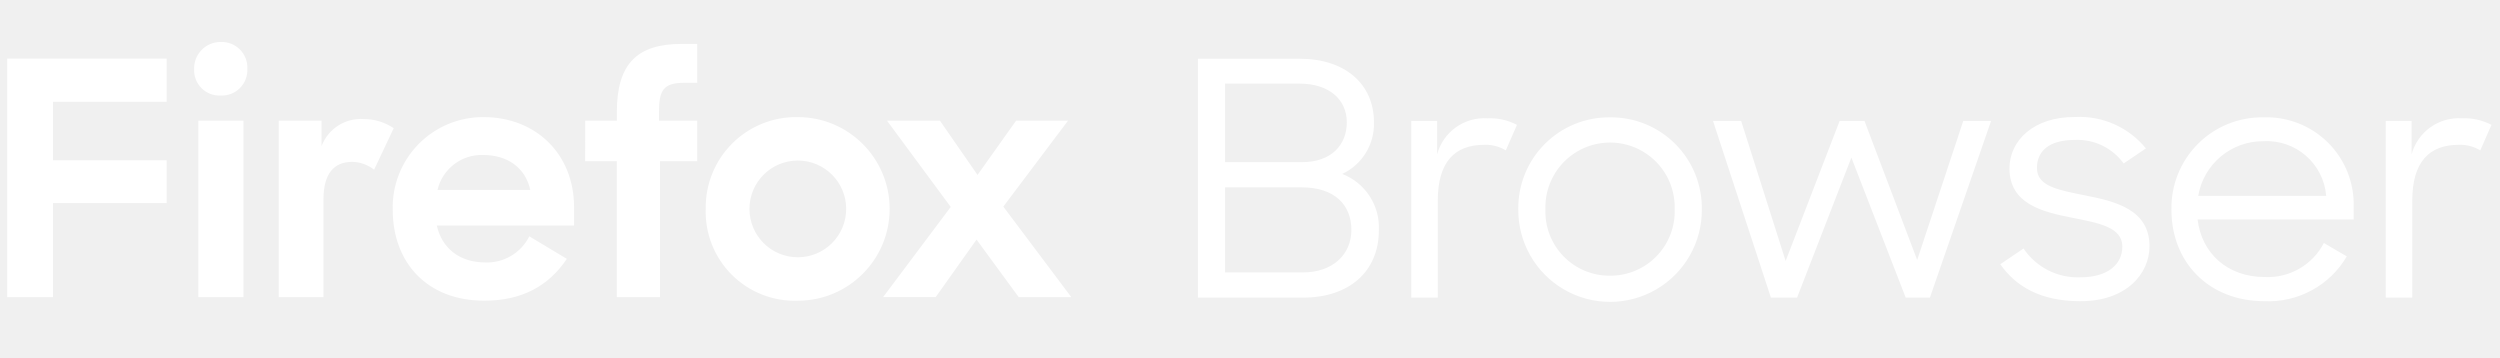
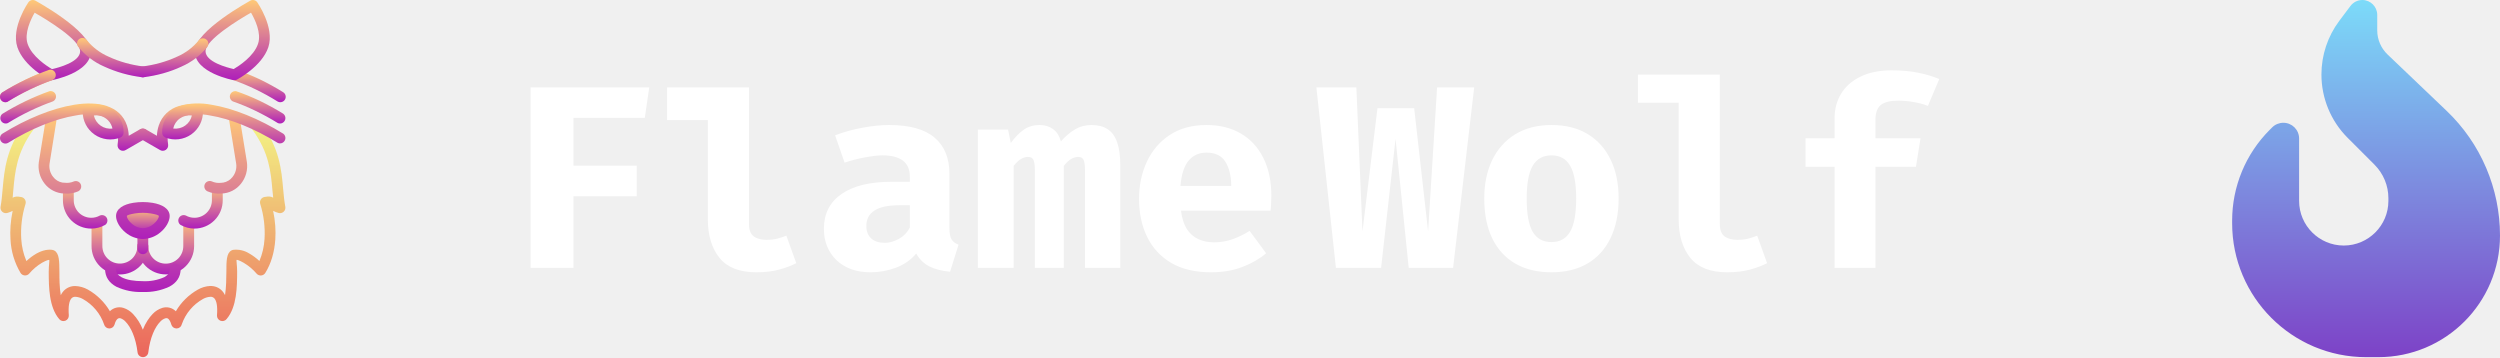
- <svg xmlns="http://www.w3.org/2000/svg" width="336" height="48" viewBox="0 0 336 48">
-   <path d="M.972 7.879H22.4v5.8H7.119v7.859H22.4v5.752H7.119v12.642H.972zM29.688 5.64a3.447 3.447 0 0 1 3.557 3.6 3.434 3.434 0 0 1-3.6 3.6 3.4 3.4 0 0 1-3.556-3.513 3.555 3.555 0 0 1 3.599-3.687zm-3.03 10.582h6.06v23.71h-6.06zm23.623 6.586a4.894 4.894 0 0 0-2.942-1.054c-2.459 0-3.864 1.581-3.864 5.049v13.129H37.46v-23.71h5.752v3.424A5.649 5.649 0 0 1 48.876 16a7.191 7.191 0 0 1 4.04 1.229zm2.5 5.4A12.129 12.129 0 0 1 64.99 15.739c7.113 0 12.163 5.049 12.163 12.074v2.5H58.711c.659 2.986 2.986 4.962 6.543 4.962a6.357 6.357 0 0 0 5.884-3.513l5.049 3.03c-2.5 3.688-6.059 5.62-11.109 5.62-7.684.003-12.294-5.134-12.294-12.204zM58.8 25.53h12.47c-.658-3.03-3.117-4.7-6.323-4.7a6.091 6.091 0 0 0-6.147 4.7zm19.847-9.308h4.259v-1.186c0-6.455 2.722-9.133 8.694-9.133h2.107v5.225h-1.713c-2.81 0-3.425.966-3.425 3.908v1.186h5.137v5.444H88.7v18.266h-5.8V21.666h-4.254zm16.2 11.855a12.139 12.139 0 0 1 12.383-12.338 12.338 12.338 0 1 1 0 24.676 11.96 11.96 0 0 1-12.382-12.338zm18.88 0a6.5 6.5 0 1 0-13 0 6.5 6.5 0 1 0 13 0zm14.051-.264l-8.562-11.591h7.113l5.05 7.288 5.181-7.288h6.981l-8.694 11.547 9.133 12.163h-7.069l-5.663-7.732-5.489 7.728h-7.069z" fill="#fff" />
-   <path d="M180.394 23.377a7.41 7.41 0 0 0 4.266-6.948c0-5.189-3.958-8.532-9.938-8.532H161V40h14.161c6.068 0 10.158-3.43 10.158-9.059a7.71 7.71 0 0 0-4.925-7.564zM164.65 11.24h10.028c3.913 0 6.332 2.111 6.332 5.189s-2.111 5.365-6.025 5.365H164.65zm10.467 25.374H164.65V25.18h10.291c4.4 0 6.685 2.331 6.685 5.717 0 3.342-2.551 5.717-6.509 5.717zm18.032-15.876v-4.485h-3.474V40h3.562V26.983c0-5.233 2.286-7.52 6.244-7.52a5.2 5.2 0 0 1 2.9.748l1.5-3.43a7.754 7.754 0 0 0-3.957-.88 6.576 6.576 0 0 0-6.775 4.837zm23.22-4.968a12.192 12.192 0 0 0-12.312 12.357 12.335 12.335 0 1 0 24.669 0 12.2 12.2 0 0 0-12.357-12.357zm0 21.284a8.606 8.606 0 0 1-8.663-8.927 8.69 8.69 0 1 1 17.371 0 8.642 8.642 0 0 1-8.708 8.927zm41.3-2.112l-7.081-18.689h-3.342l-7.256 18.821-5.98-18.821h-3.782L238.009 40h3.517l7.3-18.821 7.3 18.821h3.255l8.219-23.747h-3.738zm22.649-8.663c-3.694-.747-6.552-1.231-6.552-3.693 0-2.2 1.5-3.782 5.145-3.782a7.664 7.664 0 0 1 6.509 3.166l2.99-2.023a11.481 11.481 0 0 0-9.5-4.221c-5.629-.044-8.839 3.21-8.839 6.9 0 4.749 4.354 5.849 8.444 6.64 3.473.7 6.727 1.231 6.727 3.87 0 2.375-1.934 4.133-5.629 4.133a8.772 8.772 0 0 1-7.651-3.87l-3.122 2.112c2.11 3.034 5.5 4.968 10.685 4.968 6.2.044 9.368-3.649 9.368-7.387-.002-4.877-4.493-6.021-8.578-6.813zM304.24 15.77a12.178 12.178 0 0 0-12.4 12.445c0 6.948 4.925 12.268 12.532 12.268a12.2 12.2 0 0 0 11.038-6.024l-3.078-1.8a8.489 8.489 0 0 1-7.96 4.573c-5.013 0-8.487-3.209-9.015-7.739h20.977v-1.631A11.714 11.714 0 0 0 304.24 15.77zm-8.8 10.553a8.822 8.822 0 0 1 8.8-7.344 8 8 0 0 1 8.4 7.344zM330.893 15.9a6.576 6.576 0 0 0-6.773 4.837v-4.484h-3.475V40h3.563V26.983c0-5.233 2.286-7.52 6.244-7.52a5.2 5.2 0 0 1 2.9.748l1.5-3.43a7.757 7.757 0 0 0-3.959-.881z" fill="#fff" />
+ <svg xmlns="http://www.w3.org/2000/svg" width="336" height="48" viewBox="0 0 336 48" fill="none">
+   <g clip-path="url(#clip0_0_1)">
+     <path d="M314.4 2.803L315.9 0.806C316.275 0.3 316.875 0 317.503 0C318.6 0 319.5 0.9 319.5 1.997V4.078C319.5 5.306 320.006 6.487 320.897 7.331L328.837 14.906C333.412 19.275 336 25.331 336 31.659C336 40.688 328.687 48 319.659 48H318C308.062 48 300 39.938 300 30V29.644C300 25.069 301.819 20.681 305.053 17.447L305.381 17.119C305.775 16.725 306.319 16.5 306.881 16.5C308.053 16.5 309 17.447 309 18.619V27C309 30.309 311.691 33 315 33C318.309 33 321 30.309 321 27V26.634C321 24.947 320.325 23.325 319.134 22.134L315.516 18.516C313.266 16.266 312 13.2 312 10.012C312 7.416 312.844 4.875 314.4 2.803Z" fill="url(#paint0_linear_0_1)" />
+     <path d="M3.301 16.592C3.422 16.456 3.589 16.369 3.771 16.351C3.952 16.332 4.133 16.381 4.279 16.49C4.426 16.599 4.526 16.758 4.56 16.937C4.595 17.115 4.561 17.301 4.465 17.456C2.237 20.493 2.01 23.13 1.792 25.53L1.701 26.576C1.956 26.421 2.265 26.367 2.874 26.485C2.976 26.505 3.073 26.547 3.158 26.608C3.242 26.669 3.313 26.747 3.365 26.838C3.417 26.928 3.448 27.029 3.458 27.133C3.467 27.237 3.454 27.341 3.419 27.44C2.952 28.951 2.761 30.535 2.856 32.114C2.915 33.137 3.148 34.143 3.547 35.087C3.966 34.691 4.429 34.347 4.929 34.06C6.111 33.405 7.039 33.523 7.293 33.669C7.975 34.032 7.975 35.123 7.984 36.542C7.984 37.488 7.993 38.633 8.166 39.67C8.266 39.465 8.394 39.275 8.548 39.106C8.75 38.888 8.997 38.716 9.271 38.601C9.546 38.487 9.842 38.432 10.139 38.443C10.723 38.468 11.293 38.63 11.803 38.915C13.031 39.606 14.054 40.61 14.768 41.825C15.002 41.593 15.295 41.429 15.615 41.35C15.936 41.272 16.271 41.282 16.586 41.38C17.08 41.538 17.524 41.819 17.878 42.198C18.45 42.809 18.897 43.526 19.196 44.308C19.56 43.398 20.033 42.698 20.515 42.198C20.87 41.818 21.318 41.536 21.815 41.38C22.131 41.283 22.467 41.274 22.787 41.355C23.108 41.435 23.4 41.6 23.634 41.834C24.345 40.621 25.364 39.617 26.589 38.924C27.1 38.631 27.673 38.462 28.262 38.433C28.88 38.433 29.426 38.633 29.862 39.097C30.008 39.261 30.135 39.443 30.244 39.661C30.408 38.615 30.417 37.479 30.426 36.533C30.426 35.114 30.426 34.023 31.108 33.66C31.203 33.606 31.309 33.575 31.417 33.569C32.136 33.503 32.857 33.672 33.472 34.05C33.975 34.337 34.442 34.682 34.864 35.078C35.262 34.134 35.496 33.128 35.554 32.105C35.648 30.512 35.45 28.916 34.973 27.394C34.944 27.297 34.937 27.195 34.95 27.094C34.964 26.993 34.998 26.897 35.051 26.81C35.104 26.724 35.175 26.649 35.258 26.592C35.342 26.534 35.437 26.495 35.536 26.476C36.146 26.358 36.446 26.412 36.718 26.567C36.673 26.221 36.646 25.876 36.609 25.521C36.4 23.121 36.164 20.484 33.936 17.447C33.879 17.369 33.838 17.282 33.815 17.189C33.792 17.096 33.788 17 33.802 16.905C33.817 16.811 33.849 16.72 33.899 16.638C33.948 16.556 34.014 16.485 34.091 16.428C34.168 16.371 34.255 16.33 34.348 16.307C34.441 16.285 34.537 16.28 34.632 16.294C34.726 16.309 34.817 16.342 34.899 16.391C34.981 16.441 35.052 16.506 35.109 16.583C37.573 19.947 37.828 22.802 38.055 25.403C38.128 26.221 38.201 27.012 38.346 27.785C38.369 27.907 38.361 28.032 38.322 28.15C38.283 28.267 38.215 28.373 38.124 28.456C38.033 28.54 37.922 28.599 37.802 28.628C37.682 28.657 37.556 28.655 37.437 28.622C37.185 28.553 36.942 28.459 36.709 28.34C37 29.695 37.082 30.995 37 32.196C36.882 33.923 36.418 35.451 35.673 36.651C35.616 36.753 35.536 36.84 35.439 36.904C35.342 36.969 35.231 37.009 35.115 37.021C34.999 37.034 34.882 37.018 34.773 36.976C34.664 36.934 34.568 36.866 34.491 36.779C33.999 36.202 33.415 35.71 32.763 35.324C32.163 34.978 31.872 34.914 31.808 34.923C31.735 34.969 31.872 35.605 31.872 36.542C31.863 38.515 31.845 41.234 30.471 42.862C30.378 42.988 30.246 43.08 30.095 43.125C29.945 43.169 29.784 43.164 29.637 43.11C29.489 43.056 29.364 42.955 29.278 42.824C29.192 42.692 29.152 42.536 29.162 42.38C29.262 41.143 29.108 40.425 28.798 40.088C28.73 40.019 28.648 39.965 28.557 39.93C28.466 39.896 28.368 39.882 28.271 39.888C27.919 39.911 27.577 40.013 27.271 40.188C25.943 40.935 24.933 42.141 24.434 43.58C24.398 43.738 24.311 43.879 24.185 43.981C24.06 44.084 23.905 44.142 23.743 44.146C23.581 44.15 23.423 44.1 23.293 44.005C23.163 43.909 23.068 43.772 23.024 43.617C22.906 43.18 22.733 42.916 22.551 42.798C22.5 42.772 22.443 42.758 22.385 42.755C22.327 42.751 22.269 42.76 22.215 42.78C21.961 42.868 21.733 43.018 21.551 43.216C20.824 43.944 20.169 45.371 19.933 47.354C19.913 47.532 19.828 47.696 19.695 47.815C19.561 47.934 19.389 48 19.21 48C19.031 48 18.858 47.934 18.725 47.815C18.591 47.696 18.507 47.532 18.487 47.354C18.25 45.371 17.587 43.953 16.859 43.216C16.68 43.019 16.455 42.869 16.204 42.78C16.149 42.761 16.091 42.754 16.033 42.759C15.976 42.764 15.919 42.78 15.868 42.807C15.686 42.916 15.513 43.171 15.395 43.617C15.352 43.769 15.26 43.903 15.134 43.999C15.008 44.095 14.854 44.147 14.695 44.147C14.536 44.147 14.382 44.095 14.256 43.999C14.13 43.903 14.038 43.769 13.995 43.617C13.499 42.16 12.482 40.939 11.139 40.188C10.833 40.013 10.491 39.911 10.139 39.888C10.042 39.882 9.945 39.896 9.854 39.93C9.763 39.965 9.68 40.019 9.612 40.088C9.303 40.425 9.157 41.143 9.248 42.38C9.258 42.53 9.221 42.68 9.141 42.808C9.062 42.937 8.945 43.037 8.806 43.096C8.668 43.155 8.514 43.17 8.367 43.137C8.219 43.105 8.086 43.028 7.984 42.916C6.566 41.289 6.557 38.533 6.548 36.542C6.548 35.605 6.684 34.969 6.611 34.933C6.557 34.905 6.275 34.969 5.647 35.315C4.995 35.704 4.411 36.198 3.92 36.779C3.845 36.862 3.752 36.928 3.648 36.969C3.544 37.011 3.431 37.028 3.32 37.019C3.208 37.011 3.1 36.976 3.003 36.919C2.907 36.861 2.825 36.782 2.765 36.688C1.953 35.323 1.488 33.781 1.41 32.196C1.328 30.995 1.419 29.695 1.701 28.34C1.48 28.454 1.249 28.545 1.01 28.613C0.891 28.651 0.764 28.657 0.641 28.632C0.519 28.606 0.405 28.549 0.311 28.467C0.217 28.385 0.146 28.28 0.104 28.162C0.062 28.044 0.052 27.918 0.073 27.794C0.219 27.012 0.282 26.221 0.355 25.394C0.592 22.802 0.846 19.947 3.31 16.583L3.301 16.592Z" fill="url(#paint1_linear_0_1)" />
+     <path d="M18.469 33.069C18.469 32.876 18.545 32.691 18.682 32.554C18.818 32.418 19.003 32.341 19.196 32.341C19.389 32.341 19.574 32.418 19.71 32.554C19.847 32.691 19.924 32.876 19.924 33.069C19.926 33.569 19.829 34.065 19.639 34.529C19.45 34.992 19.17 35.413 18.817 35.768C18.463 36.123 18.044 36.404 17.581 36.596C17.119 36.789 16.623 36.888 16.123 36.888C15.62 36.89 15.123 36.793 14.658 36.602C14.194 36.411 13.772 36.13 13.417 35.774C13.062 35.419 12.78 34.997 12.589 34.533C12.398 34.068 12.301 33.571 12.303 33.069V29.995C12.303 29.802 12.38 29.617 12.517 29.481C12.653 29.344 12.838 29.268 13.031 29.268C13.224 29.268 13.409 29.344 13.545 29.481C13.682 29.617 13.758 29.802 13.758 29.995V33.078C13.758 33.387 13.82 33.694 13.939 33.98C14.058 34.265 14.232 34.525 14.452 34.743C14.672 34.961 14.932 35.133 15.219 35.25C15.506 35.367 15.813 35.426 16.123 35.424C16.745 35.424 17.341 35.176 17.782 34.736C18.221 34.297 18.469 33.691 18.469 33.069Z" fill="url(#paint2_linear_0_1)" />
+     <path d="M18.469 33.069C18.469 32.876 18.545 32.691 18.682 32.554C18.818 32.418 19.003 32.341 19.196 32.341C19.389 32.341 19.574 32.418 19.71 32.554C19.847 32.691 19.924 32.876 19.924 33.069C19.921 33.38 19.981 33.688 20.099 33.976C20.216 34.264 20.39 34.526 20.61 34.746C20.831 34.966 21.092 35.14 21.38 35.258C21.668 35.376 21.977 35.435 22.288 35.433C22.597 35.433 22.904 35.371 23.19 35.252C23.476 35.133 23.735 34.959 23.953 34.739C24.171 34.519 24.344 34.259 24.46 33.972C24.577 33.685 24.636 33.378 24.634 33.069V29.995C24.634 29.802 24.71 29.617 24.847 29.481C24.983 29.344 25.168 29.268 25.361 29.268C25.554 29.268 25.739 29.344 25.875 29.481C26.012 29.617 26.089 29.802 26.089 29.995V33.078C26.089 33.578 25.99 34.072 25.798 34.534C25.607 34.996 25.326 35.415 24.972 35.769C24.618 36.121 24.198 36.401 23.736 36.592C23.274 36.782 22.779 36.88 22.279 36.879C21.779 36.88 21.284 36.782 20.821 36.592C20.359 36.401 19.939 36.121 19.585 35.769C19.231 35.415 18.95 34.996 18.759 34.534C18.567 34.072 18.469 33.568 18.469 33.069Z" fill="url(#paint3_linear_0_1)" />
+     <path d="M13.422 28.968C13.586 28.896 13.771 28.888 13.941 28.945C14.11 29.001 14.254 29.118 14.342 29.274C14.431 29.429 14.46 29.611 14.422 29.787C14.385 29.962 14.285 30.117 14.14 30.222C13.57 30.549 12.924 30.721 12.267 30.723C11.766 30.724 11.27 30.626 10.808 30.435C10.345 30.244 9.924 29.963 9.57 29.609C9.216 29.255 8.936 28.835 8.745 28.372C8.554 27.909 8.456 27.413 8.457 26.912V25.367C8.457 25.174 8.534 24.989 8.67 24.852C8.807 24.716 8.992 24.639 9.185 24.639C9.377 24.639 9.562 24.716 9.699 24.852C9.835 24.989 9.912 25.174 9.912 25.367V26.912C9.911 27.223 9.971 27.53 10.09 27.817C10.208 28.104 10.382 28.365 10.602 28.584C10.822 28.803 11.083 28.976 11.371 29.093C11.658 29.211 11.966 29.27 12.276 29.268C12.678 29.268 13.072 29.164 13.422 28.968Z" fill="url(#paint4_linear_0_1)" />
+     <path d="M24.261 30.222C24.116 30.117 24.016 29.962 23.979 29.787C23.941 29.611 23.97 29.429 24.059 29.274C24.148 29.118 24.291 29.001 24.461 28.945C24.63 28.888 24.815 28.896 24.979 28.968C25.332 29.166 25.73 29.269 26.134 29.268C26.443 29.268 26.749 29.207 27.034 29.088C27.319 28.97 27.578 28.796 27.796 28.577C28.014 28.358 28.187 28.099 28.304 27.813C28.422 27.527 28.481 27.221 28.48 26.912V25.367C28.48 25.174 28.557 24.989 28.693 24.852C28.83 24.716 29.015 24.639 29.208 24.639C29.401 24.639 29.585 24.716 29.722 24.852C29.858 24.989 29.935 25.174 29.935 25.367V26.912C29.936 27.412 29.839 27.908 29.648 28.37C29.458 28.832 29.178 29.252 28.825 29.606C28.472 29.96 28.052 30.241 27.591 30.432C27.129 30.624 26.634 30.723 26.134 30.723C25.477 30.721 24.831 30.549 24.261 30.222Z" fill="url(#paint5_linear_0_1)" />
+     <path d="M9.921 24.385C10.097 24.315 10.293 24.317 10.468 24.39C10.643 24.463 10.782 24.601 10.857 24.775C10.931 24.949 10.935 25.145 10.867 25.322C10.8 25.498 10.666 25.642 10.494 25.721C9.91 25.972 9.272 26.072 8.639 26.012C8.129 25.998 7.628 25.872 7.172 25.642C6.717 25.413 6.317 25.086 6.002 24.685C5.68 24.279 5.445 23.811 5.31 23.311C5.176 22.81 5.145 22.288 5.22 21.775L6.147 16.064C6.195 15.892 6.305 15.744 6.455 15.647C6.606 15.55 6.786 15.513 6.963 15.541C7.139 15.569 7.299 15.661 7.412 15.799C7.525 15.938 7.583 16.113 7.575 16.292L6.657 22.002C6.613 22.317 6.634 22.637 6.718 22.944C6.803 23.25 6.949 23.536 7.148 23.784C7.452 24.18 7.893 24.449 8.384 24.539L8.657 24.557C9.087 24.614 9.524 24.56 9.921 24.385ZM27.898 25.721C27.721 25.644 27.581 25.5 27.511 25.32C27.44 25.14 27.444 24.939 27.521 24.762C27.598 24.585 27.742 24.445 27.922 24.375C28.102 24.304 28.303 24.307 28.48 24.385C28.873 24.56 29.308 24.623 29.735 24.566C29.844 24.566 29.935 24.548 30.017 24.539C30.508 24.449 30.949 24.18 31.253 23.784C31.452 23.536 31.598 23.25 31.682 22.944C31.766 22.637 31.788 22.317 31.744 22.002L30.817 16.292C30.791 16.103 30.84 15.912 30.954 15.759C31.067 15.606 31.236 15.504 31.424 15.474C31.612 15.445 31.804 15.49 31.959 15.6C32.114 15.71 32.22 15.877 32.254 16.064L33.181 21.775C33.255 22.288 33.223 22.811 33.087 23.311C32.95 23.812 32.714 24.279 32.39 24.685C32.075 25.086 31.675 25.413 31.22 25.642C30.764 25.872 30.263 25.998 29.753 26.012C29.12 26.074 28.482 25.974 27.898 25.721ZM22.824 36.16C22.824 35.967 22.901 35.782 23.037 35.646C23.174 35.509 23.359 35.433 23.552 35.433C23.745 35.433 23.93 35.509 24.066 35.646C24.202 35.782 24.279 35.967 24.279 36.16C24.279 37.251 23.706 38.024 22.77 38.524C21.653 39.046 20.427 39.292 19.196 39.243C17.968 39.293 16.746 39.05 15.632 38.533C14.695 38.024 14.122 37.251 14.122 36.151C14.122 35.958 14.199 35.773 14.335 35.637C14.472 35.5 14.657 35.424 14.85 35.424C15.043 35.424 15.227 35.5 15.364 35.637C15.5 35.773 15.577 35.958 15.577 36.151C15.577 36.642 15.859 37.006 16.323 37.251C17.005 37.624 18.041 37.788 19.196 37.788C20.186 37.837 21.173 37.653 22.079 37.251C22.533 37.006 22.824 36.642 22.824 36.16Z" fill="url(#paint6_linear_0_1)" />
+     <path d="M38.082 17.974C38.223 18.085 38.317 18.244 38.348 18.42C38.379 18.596 38.344 18.777 38.249 18.929C38.155 19.081 38.008 19.193 37.836 19.243C37.664 19.293 37.48 19.278 37.319 19.201C34.245 17.292 30.953 15.955 28.226 15.519C26.997 15.266 25.727 15.304 24.515 15.628C24.1 15.741 23.719 15.955 23.405 16.25C23.091 16.544 22.854 16.912 22.715 17.319C22.516 18.007 22.475 18.732 22.597 19.438C22.616 19.576 22.595 19.717 22.537 19.844C22.478 19.971 22.384 20.078 22.266 20.153C22.148 20.227 22.011 20.267 21.871 20.266C21.732 20.265 21.595 20.224 21.478 20.147L18.841 18.629C18.682 18.529 18.566 18.372 18.52 18.19C18.474 18.008 18.5 17.815 18.593 17.651C18.685 17.488 18.838 17.366 19.018 17.313C19.199 17.26 19.393 17.278 19.56 17.365L21.087 18.247C21.108 17.773 21.194 17.305 21.342 16.855C21.548 16.232 21.904 15.668 22.377 15.213C22.851 14.758 23.429 14.426 24.061 14.246C25.492 13.847 26.996 13.791 28.453 14.082C31.372 14.555 34.854 15.973 38.082 17.974Z" fill="url(#paint7_linear_0_1)" />
+     <path d="M1.083 19.202C0.919 19.294 0.726 19.319 0.545 19.271C0.363 19.224 0.207 19.109 0.109 18.95C0.01 18.79 -0.023 18.599 0.016 18.415C0.055 18.232 0.164 18.071 0.319 17.965C3.547 15.965 7.02 14.556 9.948 14.083C11.621 13.81 13.131 13.846 14.34 14.246C15.65 14.683 16.614 15.528 17.059 16.856C17.204 17.306 17.287 17.775 17.305 18.247L18.841 17.365C19.008 17.279 19.202 17.26 19.383 17.314C19.563 17.367 19.716 17.488 19.809 17.652C19.902 17.815 19.928 18.008 19.881 18.191C19.835 18.373 19.72 18.53 19.56 18.629L16.923 20.148C16.806 20.224 16.669 20.265 16.53 20.266C16.39 20.267 16.253 20.228 16.135 20.153C16.017 20.078 15.923 19.971 15.865 19.845C15.806 19.718 15.785 19.577 15.804 19.439C15.923 18.732 15.879 18.007 15.677 17.32C15.539 16.913 15.303 16.547 14.991 16.252C14.679 15.957 14.299 15.743 13.886 15.629C12.674 15.304 11.404 15.267 10.176 15.52C7.448 15.956 4.156 17.293 1.083 19.202Z" fill="url(#paint8_linear_0_1)" />
+     <path d="M38.082 15.3C38.223 15.411 38.317 15.57 38.348 15.746C38.379 15.922 38.344 16.104 38.249 16.256C38.155 16.408 38.008 16.519 37.836 16.57C37.664 16.62 37.48 16.605 37.319 16.528C36.343 15.923 35.335 15.37 34.3 14.873C33.322 14.399 32.317 13.982 31.29 13.627C31.133 13.548 31.011 13.415 30.944 13.253C30.878 13.091 30.873 12.91 30.929 12.744C30.986 12.578 31.1 12.438 31.252 12.35C31.403 12.261 31.581 12.231 31.754 12.263C32.781 12.609 33.845 13.046 34.936 13.564C36 14.082 37.055 14.655 38.082 15.291V15.3Z" fill="url(#paint9_linear_0_1)" />
+     <path d="M1.083 16.528C0.921 16.605 0.737 16.62 0.565 16.57C0.394 16.519 0.246 16.408 0.152 16.256C0.057 16.104 0.022 15.922 0.053 15.746C0.084 15.57 0.178 15.411 0.319 15.3C2.316 14.066 4.437 13.045 6.648 12.254C6.823 12.217 7.006 12.245 7.162 12.334C7.317 12.423 7.434 12.567 7.491 12.737C7.547 12.907 7.539 13.092 7.467 13.257C7.395 13.421 7.265 13.553 7.102 13.627C4.997 14.381 2.976 15.353 1.073 16.528H1.083Z" fill="url(#paint10_linear_0_1)" />
+     <path d="M15.04 14.719C15.539 15.067 15.944 15.534 16.218 16.076C16.493 16.619 16.628 17.221 16.614 17.829C16.611 17.972 16.567 18.111 16.486 18.23C16.405 18.348 16.292 18.439 16.159 18.493C15.591 18.712 14.979 18.788 14.375 18.715C13.771 18.642 13.194 18.422 12.696 18.073C12.197 17.724 11.792 17.259 11.516 16.717C11.24 16.175 11.101 15.573 11.112 14.965C11.115 14.821 11.161 14.681 11.243 14.562C11.326 14.444 11.442 14.353 11.576 14.301C12.142 14.083 12.753 14.007 13.356 14.08C13.958 14.153 14.534 14.372 15.031 14.719H15.04ZM14.922 16.729C14.712 16.311 14.376 15.97 13.962 15.753C13.548 15.536 13.076 15.454 12.613 15.519C12.736 16.071 13.06 16.558 13.522 16.883C13.984 17.21 14.552 17.35 15.113 17.274C15.076 17.086 15.006 16.902 14.922 16.729Z" fill="url(#paint11_linear_0_1)" />
+     <path d="M24.188 15.91C23.723 16.233 23.398 16.72 23.279 17.274C23.842 17.347 24.413 17.208 24.879 16.883C25.344 16.559 25.669 16.072 25.788 15.519C25.225 15.445 24.654 15.585 24.188 15.91ZM22.188 16.073C22.6 15.253 23.305 14.616 24.163 14.288C25.021 13.96 25.97 13.964 26.825 14.3C27.089 14.4 27.28 14.664 27.28 14.964C27.29 15.571 27.152 16.172 26.876 16.713C26.6 17.254 26.196 17.719 25.699 18.067C25.201 18.415 24.626 18.636 24.023 18.71C23.421 18.785 22.809 18.71 22.242 18.492C22.11 18.439 21.996 18.347 21.915 18.229C21.834 18.111 21.79 17.971 21.788 17.828C21.772 17.22 21.906 16.617 22.179 16.073H22.188Z" fill="url(#paint12_linear_0_1)" />
+     <path d="M18.469 28.977C18.469 28.784 18.545 28.599 18.682 28.462C18.818 28.326 19.003 28.249 19.196 28.249C19.389 28.249 19.574 28.326 19.71 28.462C19.847 28.599 19.924 28.784 19.924 28.977V33.432C19.924 33.625 19.847 33.81 19.71 33.947C19.574 34.083 19.389 34.16 19.196 34.16C19.003 34.16 18.818 34.083 18.682 33.947C18.545 33.81 18.469 33.625 18.469 33.432V28.977Z" fill="url(#paint13_linear_0_1)" />
+     <path d="M16.323 29.04C16.323 29.95 17.641 31.404 19.196 31.404C20.751 31.404 22.079 29.95 22.079 29.04C22.079 27.494 16.323 27.494 16.323 29.04Z" fill="url(#paint14_linear_0_1)" />
+     <path d="M17.05 29.04C17.05 29.322 17.323 29.75 17.768 30.113C18.167 30.456 18.671 30.651 19.196 30.668C19.724 30.654 20.232 30.458 20.633 30.113C21.069 29.75 21.351 29.322 21.351 29.04C21.351 28.913 20.869 28.786 20.26 28.686C19.555 28.572 18.837 28.572 18.132 28.686C17.523 28.786 17.05 28.913 17.05 29.04ZM16.85 31.232C16.086 30.604 15.595 29.731 15.595 29.04C15.595 28.04 16.605 27.467 17.905 27.258C18.76 27.121 19.632 27.121 20.487 27.258C21.788 27.467 22.806 28.049 22.806 29.04C22.806 29.731 22.315 30.604 21.551 31.232C20.892 31.791 20.06 32.106 19.196 32.123C18.335 32.104 17.507 31.789 16.85 31.232ZM1.083 13.646C0.919 13.737 0.726 13.762 0.545 13.715C0.363 13.668 0.207 13.553 0.109 13.393C0.01 13.233 -0.023 13.042 0.016 12.859C0.055 12.675 0.164 12.514 0.319 12.409C2.316 11.177 4.437 10.159 6.648 9.372C6.819 9.343 6.995 9.376 7.144 9.465C7.292 9.555 7.404 9.694 7.459 9.859C7.514 10.024 7.508 10.203 7.443 10.363C7.377 10.524 7.257 10.656 7.102 10.736C4.997 11.489 2.976 12.461 1.073 13.636L1.083 13.646Z" fill="url(#paint15_linear_0_1)" />
+     <path d="M6.993 9.29C7.875 9.09 10.767 8.335 10.767 6.889C10.767 5.353 6.302 2.643 4.656 1.706C4.129 2.616 3.238 4.471 3.71 5.889C4.274 7.58 6.311 8.89 6.993 9.29ZM12.222 6.889C12.222 9.799 7.029 10.763 7.011 10.772C6.849 10.799 6.682 10.77 6.538 10.69C6.529 10.69 3.201 8.935 2.337 6.344C1.455 3.689 3.811 0.324 3.811 0.315C3.912 0.167 4.065 0.062 4.24 0.02C4.414 -0.022 4.598 0.002 4.756 0.088C4.783 0.106 12.222 4.143 12.222 6.889Z" fill="url(#paint16_linear_0_1)" />
+     <path d="M1.083 13.646C0.919 13.737 0.726 13.762 0.545 13.715C0.363 13.668 0.207 13.553 0.109 13.393C0.01 13.233 -0.023 13.042 0.016 12.859C0.055 12.675 0.164 12.514 0.319 12.409C2.316 11.177 4.437 10.159 6.648 9.372C6.819 9.343 6.995 9.376 7.144 9.465C7.292 9.555 7.404 9.694 7.459 9.859C7.514 10.024 7.508 10.203 7.443 10.363C7.377 10.524 7.257 10.656 7.102 10.736C4.997 11.489 2.976 12.461 1.073 13.636L1.083 13.646Z" fill="url(#paint17_linear_0_1)" />
+     <path d="M38.082 12.409C38.237 12.514 38.346 12.675 38.385 12.859C38.424 13.042 38.391 13.233 38.293 13.393C38.194 13.553 38.038 13.668 37.856 13.715C37.675 13.762 37.482 13.737 37.319 13.646C36.343 13.037 35.335 12.482 34.3 11.982C33.322 11.51 32.317 11.097 31.29 10.745C31.123 10.672 30.99 10.539 30.917 10.373C30.843 10.206 30.835 10.018 30.893 9.846C30.951 9.674 31.072 9.53 31.231 9.442C31.39 9.354 31.577 9.329 31.754 9.372C32.781 9.717 33.845 10.163 34.936 10.672C36 11.191 37.055 11.763 38.082 12.409Z" fill="url(#paint18_linear_0_1)" />
+     <path d="M31.381 10.772C31.372 10.772 26.171 9.808 26.171 6.889C26.171 4.143 33.627 0.106 33.636 0.088C33.794 0.002 33.978 -0.022 34.152 0.02C34.327 0.062 34.48 0.167 34.582 0.315C34.582 0.324 36.946 3.689 36.064 6.344C35.2 8.935 31.872 10.69 31.863 10.69C31.718 10.767 31.551 10.793 31.39 10.763L31.381 10.772ZM27.625 6.88C27.625 8.326 30.526 9.081 31.408 9.281C32.09 8.881 34.127 7.571 34.682 5.88C35.163 4.462 34.263 2.607 33.736 1.697C32.099 2.634 27.625 5.344 27.625 6.88Z" fill="url(#paint19_linear_0_1)" />
+     <path d="M26.734 5.398C26.855 5.262 27.022 5.176 27.203 5.157C27.384 5.138 27.566 5.188 27.712 5.296C27.858 5.405 27.959 5.564 27.993 5.743C28.027 5.922 27.994 6.107 27.898 6.262C26.967 7.428 25.765 8.349 24.397 8.944C22.861 9.672 21.069 10.163 19.287 10.381C19.095 10.405 18.902 10.352 18.749 10.234C18.596 10.115 18.497 9.941 18.473 9.749C18.449 9.557 18.502 9.364 18.621 9.211C18.739 9.059 18.913 8.959 19.105 8.935C20.742 8.735 22.379 8.281 23.779 7.626C24.93 7.134 25.944 6.369 26.734 5.398Z" fill="url(#paint20_linear_0_1)" />
+     <path d="M10.494 6.262C10.379 6.106 10.331 5.912 10.36 5.721C10.389 5.53 10.493 5.358 10.649 5.244C10.804 5.129 10.999 5.081 11.19 5.11C11.381 5.139 11.552 5.243 11.667 5.398C12.457 6.369 13.471 7.134 14.622 7.626C16.014 8.281 17.65 8.735 19.287 8.935C19.479 8.959 19.653 9.059 19.771 9.211C19.89 9.364 19.943 9.557 19.919 9.749C19.895 9.941 19.796 10.115 19.643 10.234C19.49 10.352 19.297 10.405 19.105 10.381C17.34 10.171 15.619 9.686 14.004 8.944C12.633 8.35 11.428 7.429 10.494 6.262Z" fill="url(#paint21_linear_0_1)" />
+     <path d="M77.072 15.84V22.262H85.577V26.375H77.072V36H71.314V11.745H87.257L86.662 15.84H77.072ZM100.666 11.745V30.155C100.666 30.902 100.876 31.438 101.296 31.765C101.727 32.08 102.316 32.237 103.063 32.237C103.541 32.237 104.002 32.185 104.446 32.08C104.889 31.963 105.303 31.829 105.688 31.677L107.018 35.37C106.388 35.697 105.63 35.983 104.743 36.227C103.856 36.472 102.824 36.595 101.646 36.595C99.406 36.595 97.76 35.953 96.71 34.67C95.66 33.375 95.135 31.642 95.135 29.473V16.137H89.658V11.745H100.666ZM127.602 30.645C127.602 31.345 127.695 31.852 127.882 32.167C128.08 32.483 128.395 32.722 128.827 32.885L127.689 36.525C126.593 36.42 125.665 36.181 124.907 35.807C124.16 35.422 123.571 34.845 123.139 34.075C122.428 34.927 121.518 35.562 120.409 35.983C119.301 36.391 118.169 36.595 117.014 36.595C115.101 36.595 113.573 36.053 112.429 34.968C111.298 33.871 110.732 32.465 110.732 30.75C110.732 28.732 111.519 27.174 113.094 26.078C114.681 24.981 116.909 24.433 119.779 24.433H122.282V23.733C122.282 22.764 121.967 22.047 121.337 21.58C120.719 21.113 119.809 20.88 118.607 20.88C118.012 20.88 117.248 20.968 116.314 21.142C115.381 21.306 114.448 21.545 113.514 21.86L112.237 18.185C113.439 17.73 114.687 17.386 115.982 17.152C117.289 16.919 118.455 16.802 119.482 16.802C122.247 16.802 124.289 17.368 125.607 18.5C126.937 19.62 127.602 21.242 127.602 23.365V30.645ZM118.922 32.64C119.517 32.64 120.141 32.465 120.794 32.115C121.448 31.753 121.944 31.246 122.282 30.593V27.582H120.917C119.377 27.582 118.245 27.822 117.522 28.3C116.799 28.767 116.437 29.455 116.437 30.365C116.437 31.077 116.653 31.637 117.084 32.045C117.528 32.442 118.14 32.64 118.922 32.64ZM146.681 16.802C147.567 16.802 148.296 16.989 148.868 17.363C149.44 17.736 149.866 18.325 150.146 19.13C150.426 19.923 150.566 20.962 150.566 22.245V36H145.823V22.875C145.823 22.222 145.759 21.761 145.631 21.492C145.514 21.224 145.269 21.09 144.896 21.09C144.604 21.09 144.301 21.177 143.986 21.352C143.682 21.516 143.344 21.831 142.971 22.297V36H139.086V22.875C139.086 22.222 139.021 21.761 138.893 21.492C138.776 21.224 138.531 21.09 138.158 21.09C137.866 21.09 137.563 21.177 137.248 21.352C136.945 21.516 136.606 21.831 136.233 22.297V36H131.421V17.415H135.481L135.848 19.218C136.431 18.424 137.021 17.823 137.616 17.415C138.211 17.007 138.916 16.802 139.733 16.802C140.433 16.802 141.028 16.983 141.518 17.345C142.02 17.695 142.376 18.249 142.586 19.008C143.146 18.354 143.764 17.823 144.441 17.415C145.117 17.007 145.864 16.802 146.681 16.802ZM158.724 28.317C158.853 29.332 159.115 30.155 159.512 30.785C159.92 31.403 160.439 31.858 161.069 32.15C161.699 32.43 162.405 32.57 163.187 32.57C164.039 32.57 164.861 32.43 165.654 32.15C166.448 31.87 167.212 31.497 167.947 31.03L170.169 34.04C169.294 34.787 168.233 35.399 166.984 35.877C165.748 36.356 164.336 36.595 162.749 36.595C160.626 36.595 158.847 36.175 157.412 35.335C155.977 34.483 154.898 33.317 154.174 31.835C153.451 30.353 153.089 28.65 153.089 26.725C153.089 24.893 153.439 23.231 154.139 21.738C154.839 20.233 155.86 19.037 157.202 18.15C158.555 17.252 160.206 16.802 162.154 16.802C163.928 16.802 165.462 17.182 166.757 17.94C168.064 18.698 169.073 19.789 169.784 21.212C170.508 22.636 170.869 24.345 170.869 26.34C170.869 26.655 170.858 26.993 170.834 27.355C170.823 27.717 170.799 28.038 170.764 28.317H158.724ZM162.154 20.512C161.163 20.512 160.364 20.868 159.757 21.58C159.15 22.292 158.783 23.429 158.654 24.992H165.479C165.468 23.639 165.205 22.554 164.692 21.738C164.179 20.921 163.333 20.512 162.154 20.512Z" fill="white" />
+     <path d="M198.132 11.745L195.297 36H189.33L187.562 18.657L185.62 36H179.547L176.922 11.745H182.295L183.117 31.1L185.13 14.545H190.065L191.937 31.1L193.145 11.745H198.132ZM208.514 16.802C210.427 16.802 212.055 17.211 213.396 18.027C214.738 18.844 215.765 19.993 216.476 21.475C217.188 22.945 217.544 24.672 217.544 26.655C217.544 28.72 217.182 30.499 216.459 31.992C215.747 33.474 214.72 34.612 213.379 35.405C212.037 36.198 210.415 36.595 208.514 36.595C206.624 36.595 205.002 36.204 203.649 35.422C202.307 34.641 201.275 33.509 200.551 32.028C199.84 30.546 199.484 28.767 199.484 26.69C199.484 24.718 199.84 22.992 200.551 21.51C201.275 20.028 202.307 18.873 203.649 18.045C205.002 17.217 206.624 16.802 208.514 16.802ZM208.514 20.88C207.382 20.88 206.542 21.347 205.994 22.28C205.457 23.202 205.189 24.672 205.189 26.69C205.189 28.743 205.457 30.231 205.994 31.152C206.542 32.074 207.382 32.535 208.514 32.535C209.645 32.535 210.48 32.074 211.016 31.152C211.565 30.231 211.839 28.732 211.839 26.655C211.839 24.648 211.565 23.184 211.016 22.262C210.48 21.341 209.645 20.88 208.514 20.88ZM231.145 10.03V30.155C231.145 30.902 231.355 31.438 231.775 31.765C232.207 32.08 232.796 32.237 233.543 32.237C234.021 32.237 234.482 32.185 234.925 32.08C235.368 31.963 235.783 31.829 236.168 31.677L237.498 35.37C236.868 35.697 236.109 35.983 235.223 36.227C234.336 36.472 233.303 36.595 232.125 36.595C229.885 36.595 228.24 35.953 227.19 34.67C226.14 33.375 225.615 31.642 225.615 29.473V13.81H220.138V10.03H231.145ZM254.266 9.453C255.62 9.453 256.815 9.563 257.854 9.785C258.892 9.995 259.82 10.275 260.636 10.625L259.114 14.23C258.472 13.985 257.813 13.81 257.136 13.705C256.46 13.588 255.789 13.53 255.124 13.53C254.027 13.53 253.24 13.728 252.761 14.125C252.295 14.522 252.061 15.181 252.061 16.102V18.587H258.116L257.504 22.42H252.061V36H246.566V22.42H242.664V18.587H246.566V15.893C246.566 14.668 246.858 13.571 247.441 12.602C248.025 11.634 248.888 10.87 250.031 10.31C251.175 9.738 252.586 9.453 254.266 9.453Z" fill="white" />
+   </g>
+   <defs>
+     <linearGradient id="paint0_linear_0_1" x1="318" y1="0" x2="318" y2="48" gradientUnits="userSpaceOnUse">
+       <stop stop-color="#7CDBF9" />
+       <stop offset="1" stop-color="#7D42C7" />
+     </linearGradient>
+     <linearGradient id="paint1_linear_0_1" x1="19.211" y1="16.286" x2="19.211" y2="48" gradientUnits="userSpaceOnUse">
+       <stop stop-color="#F3F584" />
+       <stop offset="1" stop-color="#EB655C" />
+     </linearGradient>
+     <linearGradient id="paint2_linear_0_1" x1="16.113" y1="29.268" x2="16.113" y2="36.888" gradientUnits="userSpaceOnUse">
+       <stop stop-color="#FFC977" />
+       <stop offset="1" stop-color="#AE1FBA" />
+     </linearGradient>
+     <linearGradient id="paint3_linear_0_1" x1="22.279" y1="29.268" x2="22.279" y2="36.879" gradientUnits="userSpaceOnUse">
+       <stop stop-color="#FFC977" />
+       <stop offset="1" stop-color="#AE1FBA" />
+     </linearGradient>
+     <linearGradient id="paint4_linear_0_1" x1="11.448" y1="24.639" x2="11.448" y2="30.723" gradientUnits="userSpaceOnUse">
+       <stop stop-color="#FFC977" />
+       <stop offset="1" stop-color="#AE1FBA" />
+     </linearGradient>
+     <linearGradient id="paint5_linear_0_1" x1="26.949" y1="24.639" x2="26.949" y2="30.723" gradientUnits="userSpaceOnUse">
+       <stop stop-color="#FFC977" />
+       <stop offset="1" stop-color="#AE1FBA" />
+     </linearGradient>
+     <linearGradient id="paint6_linear_0_1" x1="19.2" y1="15.466" x2="19.2" y2="39.249" gradientUnits="userSpaceOnUse">
+       <stop stop-color="#FFC977" />
+       <stop offset="1" stop-color="#AE1FBA" />
+     </linearGradient>
+     <linearGradient id="paint7_linear_0_1" x1="28.428" y1="13.899" x2="28.428" y2="20.266" gradientUnits="userSpaceOnUse">
+       <stop stop-color="#FFC977" />
+       <stop offset="1" stop-color="#AE1FBA" />
+     </linearGradient>
+     <linearGradient id="paint8_linear_0_1" x1="9.952" y1="13.907" x2="9.952" y2="20.266" gradientUnits="userSpaceOnUse">
+       <stop stop-color="#FFC977" />
+       <stop offset="1" stop-color="#AE1FBA" />
+     </linearGradient>
+     <linearGradient id="paint9_linear_0_1" x1="34.625" y1="12.251" x2="34.625" y2="16.599" gradientUnits="userSpaceOnUse">
+       <stop stop-color="#FFC977" />
+       <stop offset="1" stop-color="#AE1FBA" />
+     </linearGradient>
+     <linearGradient id="paint10_linear_0_1" x1="3.785" y1="12.238" x2="3.785" y2="16.599" gradientUnits="userSpaceOnUse">
+       <stop stop-color="#FFC977" />
+       <stop offset="1" stop-color="#AE1FBA" />
+     </linearGradient>
+     <linearGradient id="paint11_linear_0_1" x1="13.863" y1="14.053" x2="13.863" y2="18.742" gradientUnits="userSpaceOnUse">
+       <stop stop-color="#FFC977" />
+       <stop offset="1" stop-color="#AE1FBA" />
+     </linearGradient>
+     <linearGradient id="paint12_linear_0_1" x1="24.533" y1="14.045" x2="24.533" y2="18.738" gradientUnits="userSpaceOnUse">
+       <stop stop-color="#FFC977" />
+       <stop offset="1" stop-color="#AE1FBA" />
+     </linearGradient>
+     <linearGradient id="paint13_linear_0_1" x1="19.196" y1="28.249" x2="19.196" y2="34.16" gradientUnits="userSpaceOnUse">
+       <stop stop-color="#FFC977" />
+       <stop offset="1" stop-color="#AE1FBA" />
+     </linearGradient>
+     <linearGradient id="paint14_linear_0_1" x1="19.201" y1="27.881" x2="19.201" y2="31.404" gradientUnits="userSpaceOnUse">
+       <stop stop-color="#FFC977" />
+       <stop offset="1" stop-color="#AE1FBA" />
+     </linearGradient>
+     <linearGradient id="paint15_linear_0_1" x1="11.403" y1="9.362" x2="11.403" y2="32.123" gradientUnits="userSpaceOnUse">
+       <stop stop-color="#FFC977" />
+       <stop offset="1" stop-color="#AE1FBA" />
+     </linearGradient>
+     <linearGradient id="paint16_linear_0_1" x1="7.181" y1="0" x2="7.181" y2="10.782" gradientUnits="userSpaceOnUse">
+       <stop stop-color="#FFC977" />
+       <stop offset="1" stop-color="#AE1FBA" />
+     </linearGradient>
+     <linearGradient id="paint17_linear_0_1" x1="3.748" y1="9.362" x2="3.748" y2="13.738" gradientUnits="userSpaceOnUse">
+       <stop stop-color="#FFC977" />
+       <stop offset="1" stop-color="#AE1FBA" />
+     </linearGradient>
+     <linearGradient id="paint18_linear_0_1" x1="34.628" y1="9.351" x2="34.628" y2="13.738" gradientUnits="userSpaceOnUse">
+       <stop stop-color="#FFC977" />
+       <stop offset="1" stop-color="#AE1FBA" />
+     </linearGradient>
+     <linearGradient id="paint19_linear_0_1" x1="31.216" y1="0" x2="31.216" y2="10.775" gradientUnits="userSpaceOnUse">
+       <stop stop-color="#FFC977" />
+       <stop offset="1" stop-color="#AE1FBA" />
+     </linearGradient>
+     <linearGradient id="paint20_linear_0_1" x1="23.237" y1="5.153" x2="23.237" y2="10.387" gradientUnits="userSpaceOnUse">
+       <stop stop-color="#FFC977" />
+       <stop offset="1" stop-color="#AE1FBA" />
+     </linearGradient>
+     <linearGradient id="paint21_linear_0_1" x1="15.138" y1="5.102" x2="15.138" y2="10.387" gradientUnits="userSpaceOnUse">
+       <stop stop-color="#FFC977" />
+       <stop offset="1" stop-color="#AE1FBA" />
+     </linearGradient>
+     <clipPath id="clip0_0_1">
+       <rect width="336" height="48" fill="white" />
+     </clipPath>
+   </defs>
</svg>
